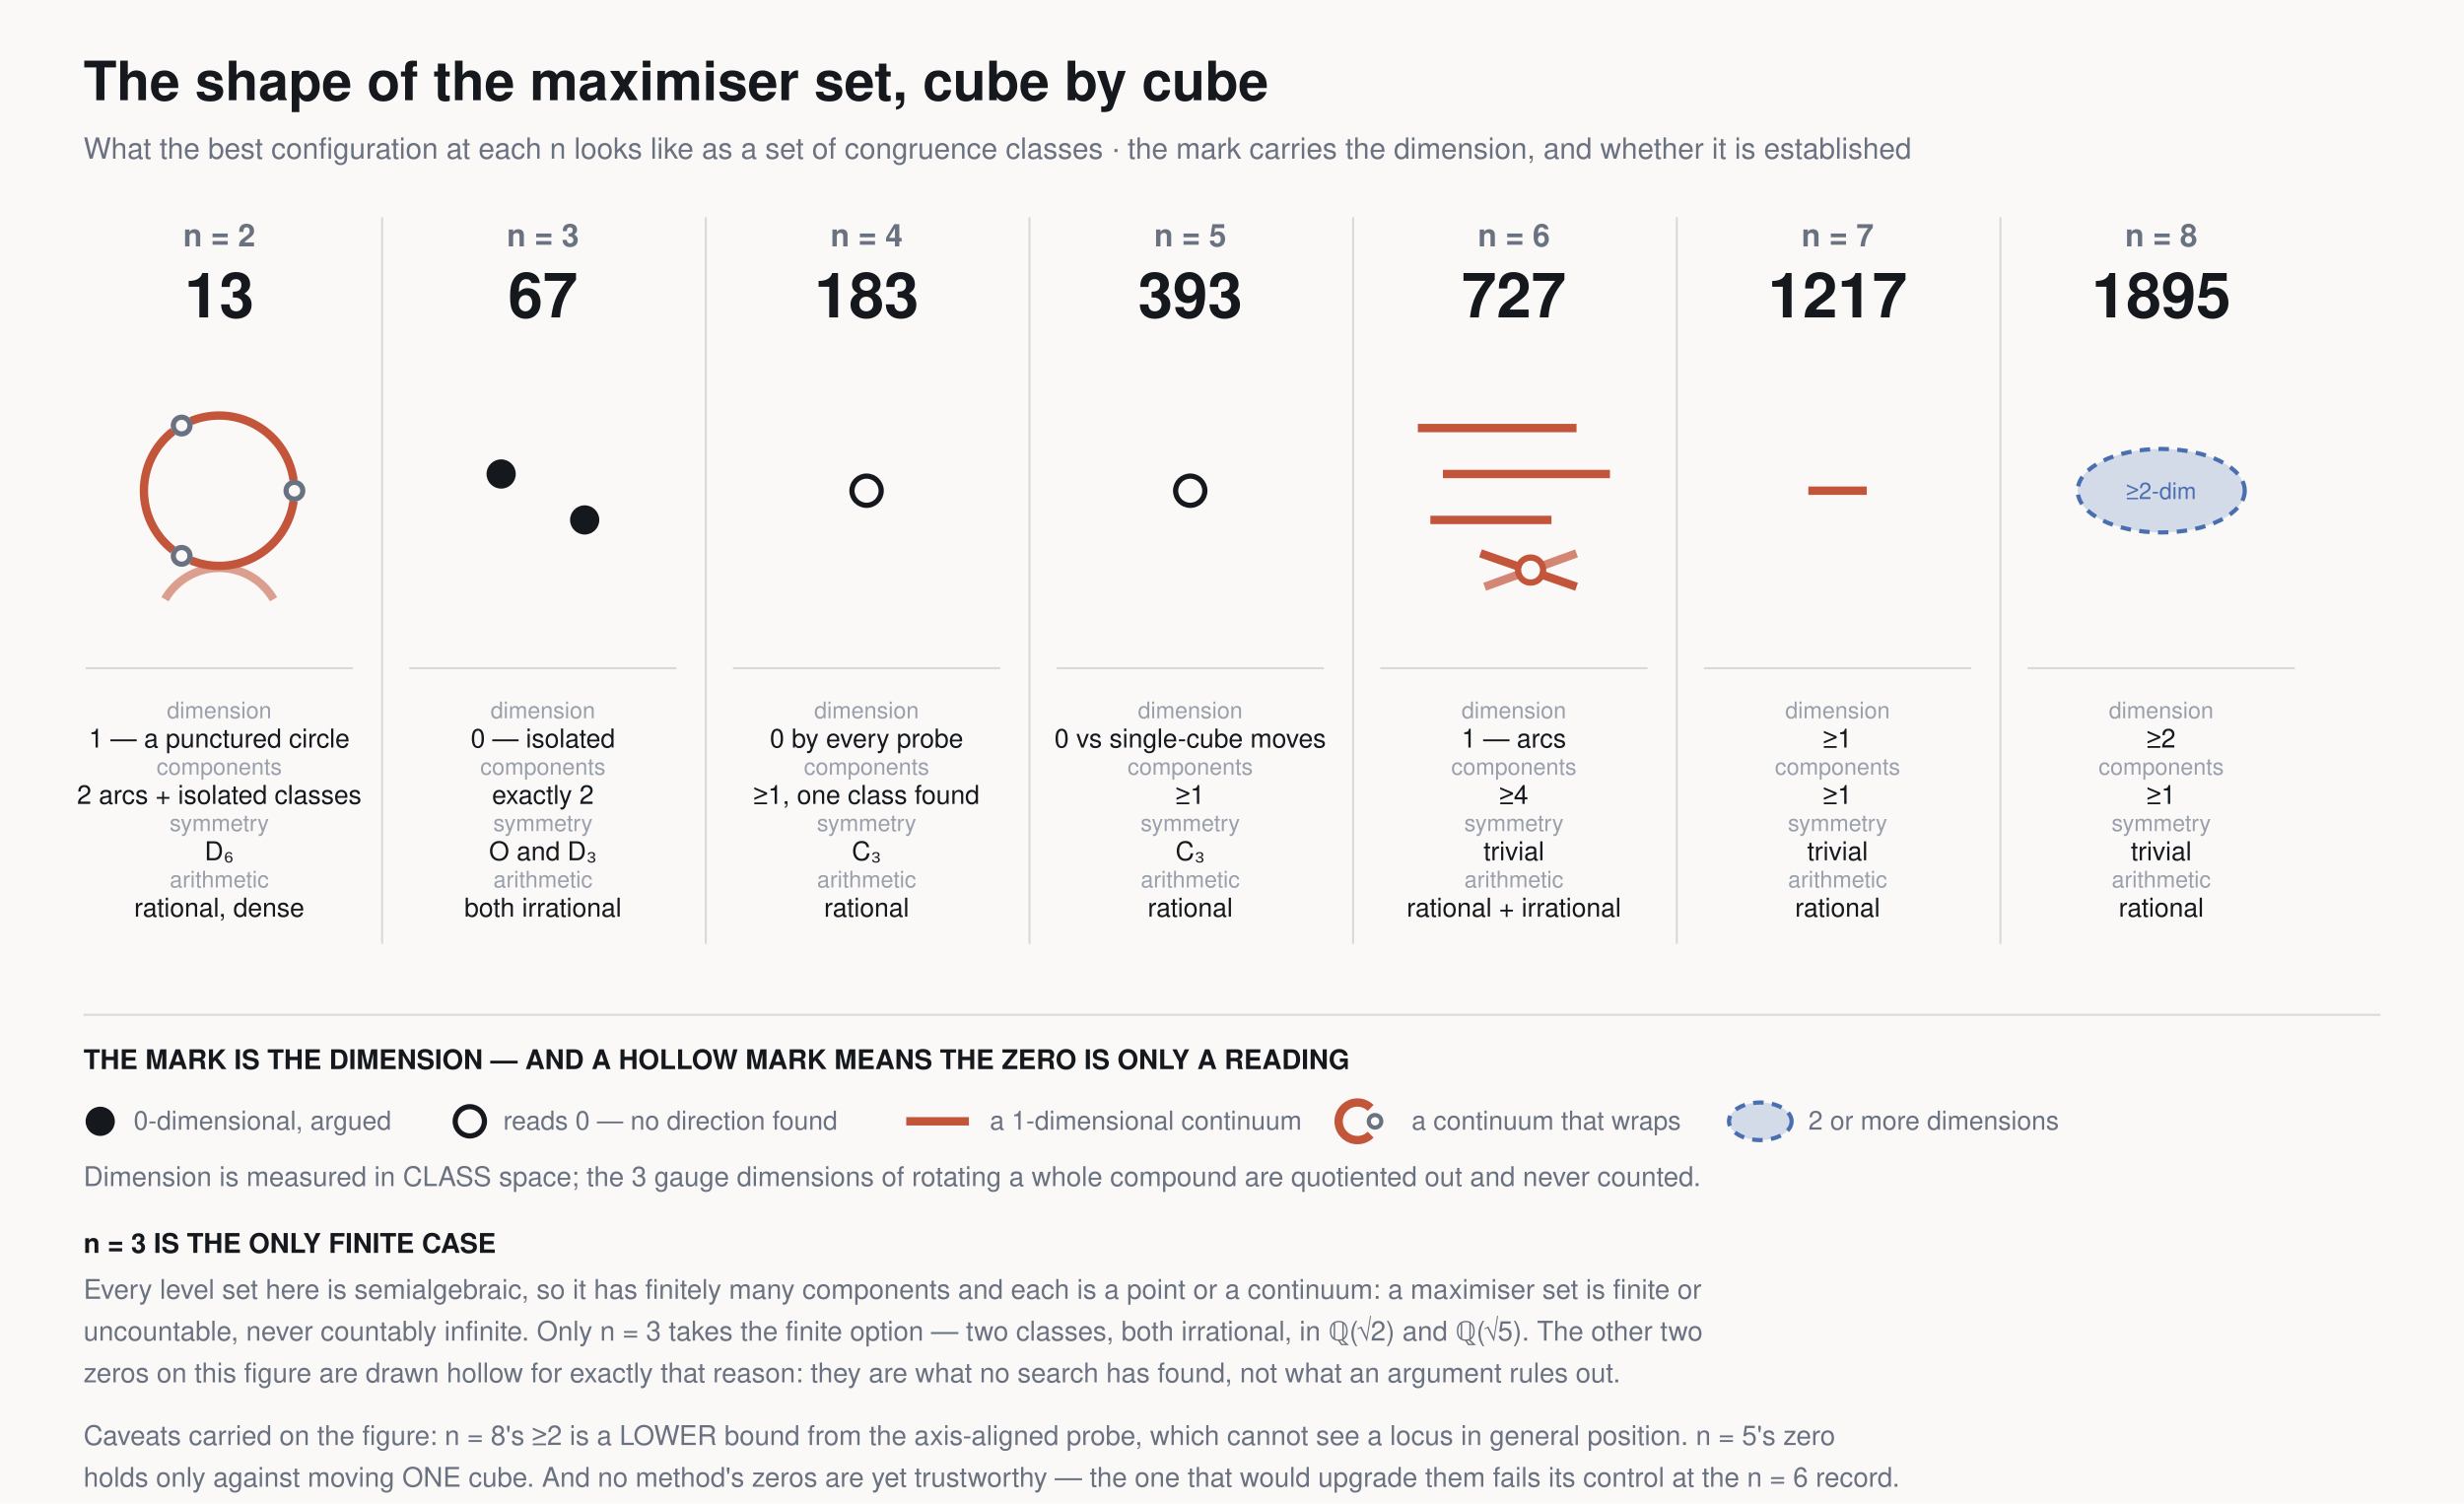
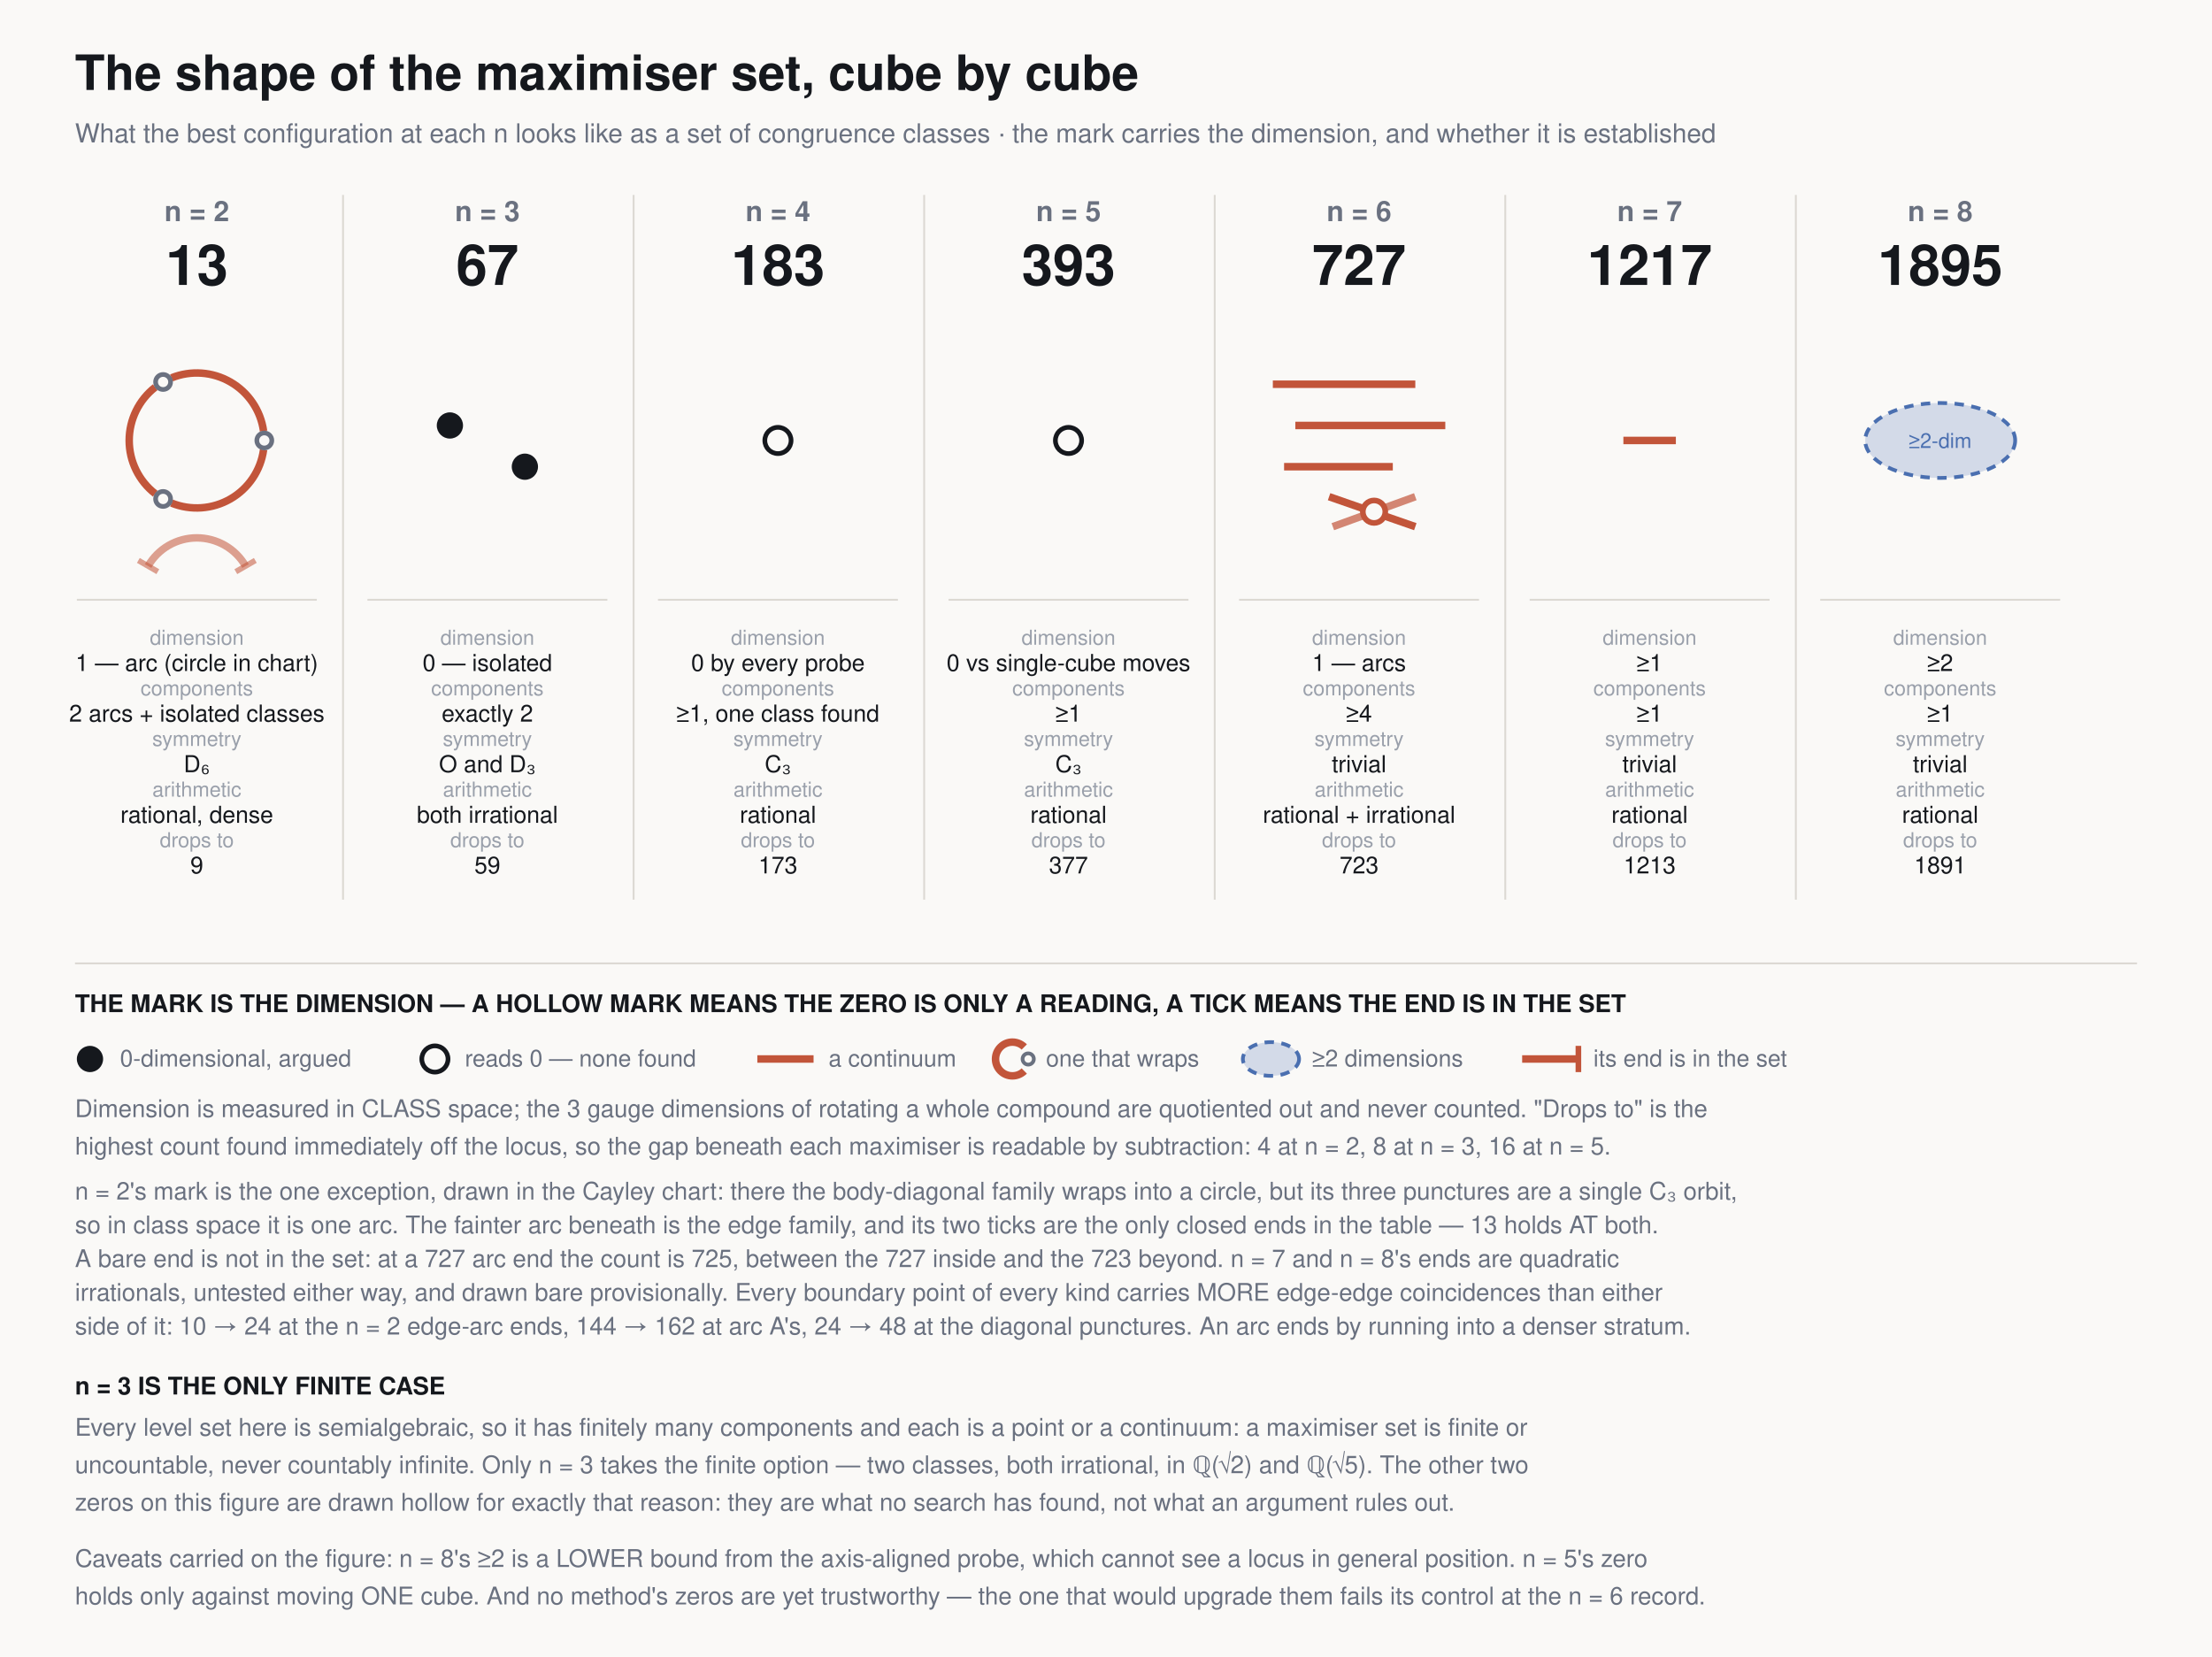
- <svg xmlns="http://www.w3.org/2000/svg" width="1180" height="720" viewBox="0 0 1180 720">
+ <svg xmlns="http://www.w3.org/2000/svg" width="1180" height="884" viewBox="0 0 1180 884">
  <style>
.ttl{font:600 26px "Helvetica Neue",Helvetica,Arial,sans-serif;fill:#15181d}
.sub{font:14px "Helvetica Neue",Helvetica,Arial,sans-serif;fill:#6a7180}
.n{font:600 15px "Helvetica Neue",Helvetica,Arial,sans-serif;fill:#6a7180}
.max{font:600 30px "Helvetica Neue",Helvetica,Arial,sans-serif;fill:#15181d}
.k{font:11px "Helvetica Neue",Helvetica,Arial,sans-serif;fill:#9aa0ab}
.v{font:12.5px "Helvetica Neue",Helvetica,Arial,sans-serif;fill:#15181d}
.lg{font:12.5px "Helvetica Neue",Helvetica,Arial,sans-serif;fill:#6a7180}
.cap{font:13px "Helvetica Neue",Helvetica,Arial,sans-serif;fill:#6a7180}
.capb{font:600 13px "Helvetica Neue",Helvetica,Arial,sans-serif;fill:#15181d}
</style>
-   <rect width="1180" height="720" fill="#faf9f7" />
+   <rect width="1180" height="884" fill="#faf9f7" />
  <text class="ttl" x="40" y="48">The shape of the maximiser set, cube by cube</text>
  <text class="sub" x="40" y="76">What the best configuration at each n looks like as a set of congruence classes · the mark carries the dimension, and whether it is established</text>
  <text class="n" x="105" y="118" text-anchor="middle">n = 2</text>
  <text class="max" x="105" y="152" text-anchor="middle">13</text>
  <path d="M 140.6 230.0 A 36 36 0 0 0 91.5 201.6" fill="none" stroke="#c2553a" stroke-width="4" />
  <path d="M 82.8 206.6 A 36 36 0 0 0 82.8 263.4" fill="none" stroke="#c2553a" stroke-width="4" />
  <path d="M 91.5 268.4 A 36 36 0 0 0 140.6 240.0" fill="none" stroke="#c2553a" stroke-width="4" />
  <circle cx="141.0" cy="235.0" r="4" fill="#faf9f7" stroke="#6a7180" stroke-width="2.5" />
  <circle cx="87.0" cy="203.8" r="4" fill="#faf9f7" stroke="#6a7180" stroke-width="2.5" />
  <circle cx="87.0" cy="266.2" r="4" fill="#faf9f7" stroke="#6a7180" stroke-width="2.5" />
-   <path d="M 79 287 A 30 30 0 0 1 131 287" fill="none" stroke="#c2553a" stroke-width="4" opacity=".55" />
+   <path d="M 79 302 A 30 30 0 0 1 131 302" fill="none" stroke="#c2553a" stroke-width="4" opacity=".55" />
+   <line x1="84.2" y1="305.0" x2="73.8" y2="299.0" stroke="#c2553a" stroke-width="3" opacity=".55" />
+   <line x1="125.8" y1="305.0" x2="136.2" y2="299.0" stroke="#c2553a" stroke-width="3" opacity=".55" />
  <line x1="41" y1="320" x2="169" y2="320" stroke="#dcd9d3" stroke-width="1" />
  <text class="k" x="105" y="344" text-anchor="middle">dimension</text>
-   <text class="v" x="105" y="358" text-anchor="middle">1 — a punctured circle</text>
+   <text class="v" x="105" y="358" text-anchor="middle">1 — arc (circle in chart)</text>
  <text class="k" x="105" y="371" text-anchor="middle">components</text>
  <text class="v" x="105" y="385" text-anchor="middle">2 arcs + isolated classes</text>
  <text class="k" x="105" y="398" text-anchor="middle">symmetry</text>
  <text class="v" x="105" y="412" text-anchor="middle">D₆</text>
  <text class="k" x="105" y="425" text-anchor="middle">arithmetic</text>
  <text class="v" x="105" y="439" text-anchor="middle">rational, dense</text>
+   <text class="k" x="105" y="452" text-anchor="middle">drops to</text>
+   <text class="v" x="105" y="466" text-anchor="middle">9</text>
  <text class="n" x="260" y="118" text-anchor="middle">n = 3</text>
  <text class="max" x="260" y="152" text-anchor="middle">67</text>
-   <line x1="183" y1="104" x2="183" y2="452" stroke="#dcd9d3" stroke-width="1" />
+   <line x1="183" y1="104" x2="183" y2="480" stroke="#dcd9d3" stroke-width="1" />
  <circle cx="240" cy="227" r="7" fill="#15181d" />
  <circle cx="280" cy="249" r="7" fill="#15181d" />
  <line x1="196" y1="320" x2="324" y2="320" stroke="#dcd9d3" stroke-width="1" />
  <text class="k" x="260" y="344" text-anchor="middle">dimension</text>
  <text class="v" x="260" y="358" text-anchor="middle">0 — isolated</text>
  <text class="k" x="260" y="371" text-anchor="middle">components</text>
  <text class="v" x="260" y="385" text-anchor="middle">exactly 2</text>
  <text class="k" x="260" y="398" text-anchor="middle">symmetry</text>
  <text class="v" x="260" y="412" text-anchor="middle">O and D₃</text>
  <text class="k" x="260" y="425" text-anchor="middle">arithmetic</text>
  <text class="v" x="260" y="439" text-anchor="middle">both irrational</text>
+   <text class="k" x="260" y="452" text-anchor="middle">drops to</text>
+   <text class="v" x="260" y="466" text-anchor="middle">59</text>
  <text class="n" x="415" y="118" text-anchor="middle">n = 4</text>
  <text class="max" x="415" y="152" text-anchor="middle">183</text>
-   <line x1="338" y1="104" x2="338" y2="452" stroke="#dcd9d3" stroke-width="1" />
+   <line x1="338" y1="104" x2="338" y2="480" stroke="#dcd9d3" stroke-width="1" />
  <circle cx="415" cy="235" r="7" fill="#faf9f7" stroke="#15181d" stroke-width="2.5" />
  <line x1="351" y1="320" x2="479" y2="320" stroke="#dcd9d3" stroke-width="1" />
  <text class="k" x="415" y="344" text-anchor="middle">dimension</text>
  <text class="v" x="415" y="358" text-anchor="middle">0 by every probe</text>
  <text class="k" x="415" y="371" text-anchor="middle">components</text>
  <text class="v" x="415" y="385" text-anchor="middle">≥1, one class found</text>
  <text class="k" x="415" y="398" text-anchor="middle">symmetry</text>
  <text class="v" x="415" y="412" text-anchor="middle">C₃</text>
  <text class="k" x="415" y="425" text-anchor="middle">arithmetic</text>
  <text class="v" x="415" y="439" text-anchor="middle">rational</text>
+   <text class="k" x="415" y="452" text-anchor="middle">drops to</text>
+   <text class="v" x="415" y="466" text-anchor="middle">173</text>
  <text class="n" x="570" y="118" text-anchor="middle">n = 5</text>
  <text class="max" x="570" y="152" text-anchor="middle">393</text>
-   <line x1="493" y1="104" x2="493" y2="452" stroke="#dcd9d3" stroke-width="1" />
+   <line x1="493" y1="104" x2="493" y2="480" stroke="#dcd9d3" stroke-width="1" />
  <circle cx="570" cy="235" r="7" fill="#faf9f7" stroke="#15181d" stroke-width="2.5" />
  <line x1="506" y1="320" x2="634" y2="320" stroke="#dcd9d3" stroke-width="1" />
  <text class="k" x="570" y="344" text-anchor="middle">dimension</text>
  <text class="v" x="570" y="358" text-anchor="middle">0 vs single-cube moves</text>
  <text class="k" x="570" y="371" text-anchor="middle">components</text>
  <text class="v" x="570" y="385" text-anchor="middle">≥1</text>
  <text class="k" x="570" y="398" text-anchor="middle">symmetry</text>
  <text class="v" x="570" y="412" text-anchor="middle">C₃</text>
  <text class="k" x="570" y="425" text-anchor="middle">arithmetic</text>
  <text class="v" x="570" y="439" text-anchor="middle">rational</text>
+   <text class="k" x="570" y="452" text-anchor="middle">drops to</text>
+   <text class="v" x="570" y="466" text-anchor="middle">377</text>
  <text class="n" x="725" y="118" text-anchor="middle">n = 6</text>
  <text class="max" x="725" y="152" text-anchor="middle">727</text>
-   <line x1="648" y1="104" x2="648" y2="452" stroke="#dcd9d3" stroke-width="1" />
+   <line x1="648" y1="104" x2="648" y2="480" stroke="#dcd9d3" stroke-width="1" />
  <line x1="679" y1="205" x2="755" y2="205" stroke="#c2553a" stroke-width="4" />
  <line x1="691" y1="227" x2="771" y2="227" stroke="#c2553a" stroke-width="4" />
  <line x1="685" y1="249" x2="743" y2="249" stroke="#c2553a" stroke-width="4" />
  <line x1="709" y1="265" x2="755" y2="281" stroke="#c2553a" stroke-width="4" />
  <line x1="711" y1="281" x2="755" y2="265" stroke="#c2553a" stroke-width="4" opacity=".7" />
  <circle cx="733" cy="273" r="6" fill="#faf9f7" stroke="#c2553a" stroke-width="3" />
  <line x1="661" y1="320" x2="789" y2="320" stroke="#dcd9d3" stroke-width="1" />
  <text class="k" x="725" y="344" text-anchor="middle">dimension</text>
  <text class="v" x="725" y="358" text-anchor="middle">1 — arcs</text>
  <text class="k" x="725" y="371" text-anchor="middle">components</text>
  <text class="v" x="725" y="385" text-anchor="middle">≥4</text>
  <text class="k" x="725" y="398" text-anchor="middle">symmetry</text>
  <text class="v" x="725" y="412" text-anchor="middle">trivial</text>
  <text class="k" x="725" y="425" text-anchor="middle">arithmetic</text>
  <text class="v" x="725" y="439" text-anchor="middle">rational + irrational</text>
+   <text class="k" x="725" y="452" text-anchor="middle">drops to</text>
+   <text class="v" x="725" y="466" text-anchor="middle">723</text>
  <text class="n" x="880" y="118" text-anchor="middle">n = 7</text>
  <text class="max" x="880" y="152" text-anchor="middle">1217</text>
-   <line x1="803" y1="104" x2="803" y2="452" stroke="#dcd9d3" stroke-width="1" />
+   <line x1="803" y1="104" x2="803" y2="480" stroke="#dcd9d3" stroke-width="1" />
  <line x1="866" y1="235" x2="894" y2="235" stroke="#c2553a" stroke-width="4" />
  <line x1="816" y1="320" x2="944" y2="320" stroke="#dcd9d3" stroke-width="1" />
  <text class="k" x="880" y="344" text-anchor="middle">dimension</text>
  <text class="v" x="880" y="358" text-anchor="middle">≥1</text>
  <text class="k" x="880" y="371" text-anchor="middle">components</text>
  <text class="v" x="880" y="385" text-anchor="middle">≥1</text>
  <text class="k" x="880" y="398" text-anchor="middle">symmetry</text>
  <text class="v" x="880" y="412" text-anchor="middle">trivial</text>
  <text class="k" x="880" y="425" text-anchor="middle">arithmetic</text>
  <text class="v" x="880" y="439" text-anchor="middle">rational</text>
+   <text class="k" x="880" y="452" text-anchor="middle">drops to</text>
+   <text class="v" x="880" y="466" text-anchor="middle">1213</text>
  <text class="n" x="1035" y="118" text-anchor="middle">n = 8</text>
  <text class="max" x="1035" y="152" text-anchor="middle">1895</text>
-   <line x1="958" y1="104" x2="958" y2="452" stroke="#dcd9d3" stroke-width="1" />
+   <line x1="958" y1="104" x2="958" y2="480" stroke="#dcd9d3" stroke-width="1" />
  <ellipse cx="1035" cy="235" rx="40" ry="20" fill="#4a6fb0" opacity=".22" />
  <ellipse cx="1035" cy="235" rx="40" ry="20" fill="none" stroke="#4a6fb0" stroke-width="2" stroke-dasharray="5 4" />
  <text class="k" x="1035" y="239" text-anchor="middle" style="fill:#4a6fb0">≥2-dim</text>
  <line x1="971" y1="320" x2="1099" y2="320" stroke="#dcd9d3" stroke-width="1" />
  <text class="k" x="1035" y="344" text-anchor="middle">dimension</text>
  <text class="v" x="1035" y="358" text-anchor="middle">≥2</text>
  <text class="k" x="1035" y="371" text-anchor="middle">components</text>
  <text class="v" x="1035" y="385" text-anchor="middle">≥1</text>
  <text class="k" x="1035" y="398" text-anchor="middle">symmetry</text>
  <text class="v" x="1035" y="412" text-anchor="middle">trivial</text>
  <text class="k" x="1035" y="425" text-anchor="middle">arithmetic</text>
  <text class="v" x="1035" y="439" text-anchor="middle">rational</text>
-   <line x1="40" y1="486" x2="1140" y2="486" stroke="#dcd9d3" stroke-width="1" />
-   <text class="capb" x="40" y="512">THE MARK IS THE DIMENSION — AND A HOLLOW MARK MEANS THE ZERO IS ONLY A READING</text>
-   <circle cx="48" cy="537" r="7" fill="#15181d" />
-   <text class="lg" x="64" y="541">0-dimensional, argued</text>
-   <circle cx="225" cy="537" r="7" fill="#faf9f7" stroke="#15181d" stroke-width="2.5" />
-   <text class="lg" x="241" y="541">reads 0 — no direction found</text>
-   <line x1="434" y1="537" x2="464" y2="537" stroke="#c2553a" stroke-width="4" />
-   <text class="lg" x="474" y="541">a 1-dimensional continuum</text>
-   <path d="M 656.4 543.4 A 9 9 0 1 1 656.4 530.6" fill="none" stroke="#c2553a" stroke-width="4" />
-   <circle cx="658.5" cy="537" r="3" fill="#faf9f7" stroke="#6a7180" stroke-width="2" />
-   <text class="lg" x="676" y="541">a continuum that wraps</text>
-   <ellipse cx="843" cy="537" rx="15" ry="9" fill="#4a6fb0" opacity=".22" />
-   <ellipse cx="843" cy="537" rx="15" ry="9" fill="none" stroke="#4a6fb0" stroke-width="2" stroke-dasharray="5 4" />
-   <text class="lg" x="866" y="541">2 or more dimensions</text>
-   <text class="cap" x="40" y="568">Dimension is measured in CLASS space; the 3 gauge dimensions of rotating a whole compound are quotiented out and never counted.</text>
-   <text class="capb" x="40" y="600">n = 3 IS THE ONLY FINITE CASE</text>
-   <text class="cap" x="40" y="622">Every level set here is semialgebraic, so it has finitely many components and each is a point or a continuum: a maximiser set is finite or</text>
-   <text class="cap" x="40" y="642">uncountable, never countably infinite. Only n = 3 takes the finite option — two classes, both irrational, in ℚ(√2) and ℚ(√5). The other two</text>
-   <text class="cap" x="40" y="662">zeros on this figure are drawn hollow for exactly that reason: they are what no search has found, not what an argument rules out.</text>
-   <text class="cap" x="40" y="692">Caveats carried on the figure: n = 8's ≥2 is a LOWER bound from the axis-aligned probe, which cannot see a locus in general position. n = 5's zero</text>
-   <text class="cap" x="40" y="712">holds only against moving ONE cube. And no method's zeros are yet trustworthy — the one that would upgrade them fails its control at the n = 6 record.</text>
+   <text class="k" x="1035" y="452" text-anchor="middle">drops to</text>
+   <text class="v" x="1035" y="466" text-anchor="middle">1891</text>
+   <line x1="40" y1="514" x2="1140" y2="514" stroke="#dcd9d3" stroke-width="1" />
+   <text class="capb" x="40" y="540">THE MARK IS THE DIMENSION — A HOLLOW MARK MEANS THE ZERO IS ONLY A READING, A TICK MEANS THE END IS IN THE SET</text>
+   <circle cx="48" cy="565" r="7" fill="#15181d" />
+   <text class="lg" x="64" y="569">0-dimensional, argued</text>
+   <circle cx="232" cy="565" r="7" fill="#faf9f7" stroke="#15181d" stroke-width="2.5" />
+   <text class="lg" x="248" y="569">reads 0 — none found</text>
+   <line x1="404" y1="565" x2="434" y2="565" stroke="#c2553a" stroke-width="4" />
+   <text class="lg" x="442" y="569">a continuum</text>
+   <path d="M 546.4 571.4 A 9 9 0 1 1 546.4 558.6" fill="none" stroke="#c2553a" stroke-width="4" />
+   <circle cx="548.5" cy="565" r="3" fill="#faf9f7" stroke="#6a7180" stroke-width="2" />
+   <text class="lg" x="558" y="569">one that wraps</text>
+   <ellipse cx="678" cy="565" rx="15" ry="9" fill="#4a6fb0" opacity=".22" />
+   <ellipse cx="678" cy="565" rx="15" ry="9" fill="none" stroke="#4a6fb0" stroke-width="2" stroke-dasharray="5 4" />
+   <text class="lg" x="700" y="569">≥2 dimensions</text>
+   <line x1="812" y1="565" x2="842" y2="565" stroke="#c2553a" stroke-width="4" />
+   <line x1="842" y1="558" x2="842" y2="572" stroke="#c2553a" stroke-width="3" />
+   <text class="lg" x="850" y="569">its end is in the set</text>
+   <text class="cap" x="40" y="596">Dimension is measured in CLASS space; the 3 gauge dimensions of rotating a whole compound are quotiented out and never counted. "Drops to" is the</text>
+   <text class="cap" x="40" y="616">highest count found immediately off the locus, so the gap beneath each maximiser is readable by subtraction: 4 at n = 2, 8 at n = 3, 16 at n = 5.</text>
+   <text class="cap" x="40" y="640">n = 2's mark is the one exception, drawn in the Cayley chart: there the body-diagonal family wraps into a circle, but its three punctures are a single C₃ orbit,</text>
+   <text class="cap" x="40" y="658">so in class space it is one arc. The fainter arc beneath is the edge family, and its two ticks are the only closed ends in the table — 13 holds AT both.</text>
+   <text class="cap" x="40" y="676">A bare end is not in the set: at a 727 arc end the count is 725, between the 727 inside and the 723 beyond. n = 7 and n = 8's ends are quadratic</text>
+   <text class="cap" x="40" y="694">irrationals, untested either way, and drawn bare provisionally. Every boundary point of every kind carries MORE edge-edge coincidences than either</text>
+   <text class="cap" x="40" y="712">side of it: 10 → 24 at the n = 2 edge-arc ends, 144 → 162 at arc A's, 24 → 48 at the diagonal punctures. An arc ends by running into a denser stratum.</text>
+   <text class="capb" x="40" y="744">n = 3 IS THE ONLY FINITE CASE</text>
+   <text class="cap" x="40" y="766">Every level set here is semialgebraic, so it has finitely many components and each is a point or a continuum: a maximiser set is finite or</text>
+   <text class="cap" x="40" y="786">uncountable, never countably infinite. Only n = 3 takes the finite option — two classes, both irrational, in ℚ(√2) and ℚ(√5). The other two</text>
+   <text class="cap" x="40" y="806">zeros on this figure are drawn hollow for exactly that reason: they are what no search has found, not what an argument rules out.</text>
+   <text class="cap" x="40" y="836">Caveats carried on the figure: n = 8's ≥2 is a LOWER bound from the axis-aligned probe, which cannot see a locus in general position. n = 5's zero</text>
+   <text class="cap" x="40" y="856">holds only against moving ONE cube. And no method's zeros are yet trustworthy — the one that would upgrade them fails its control at the n = 6 record.</text>
</svg>
